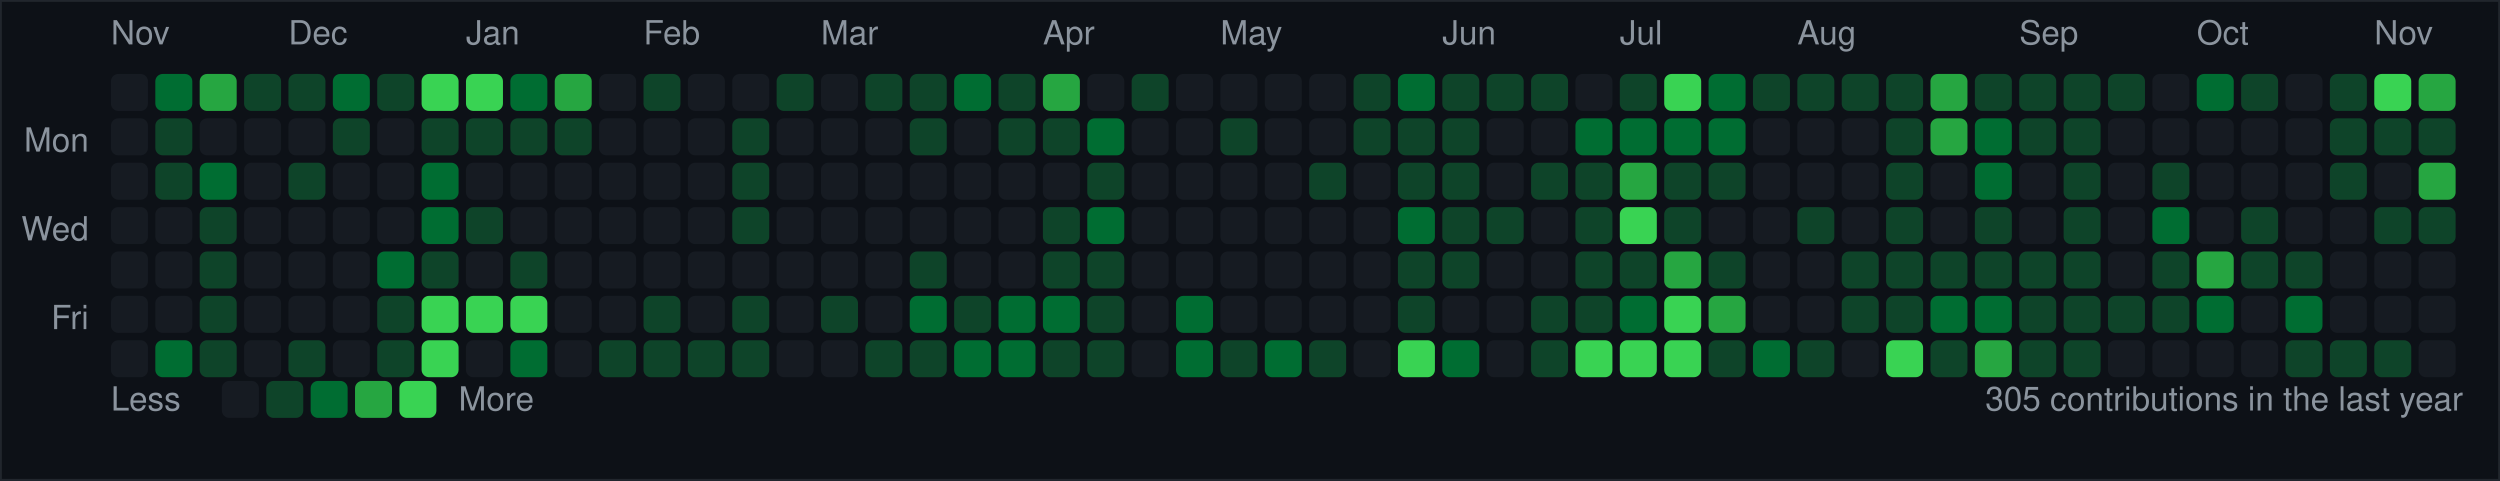
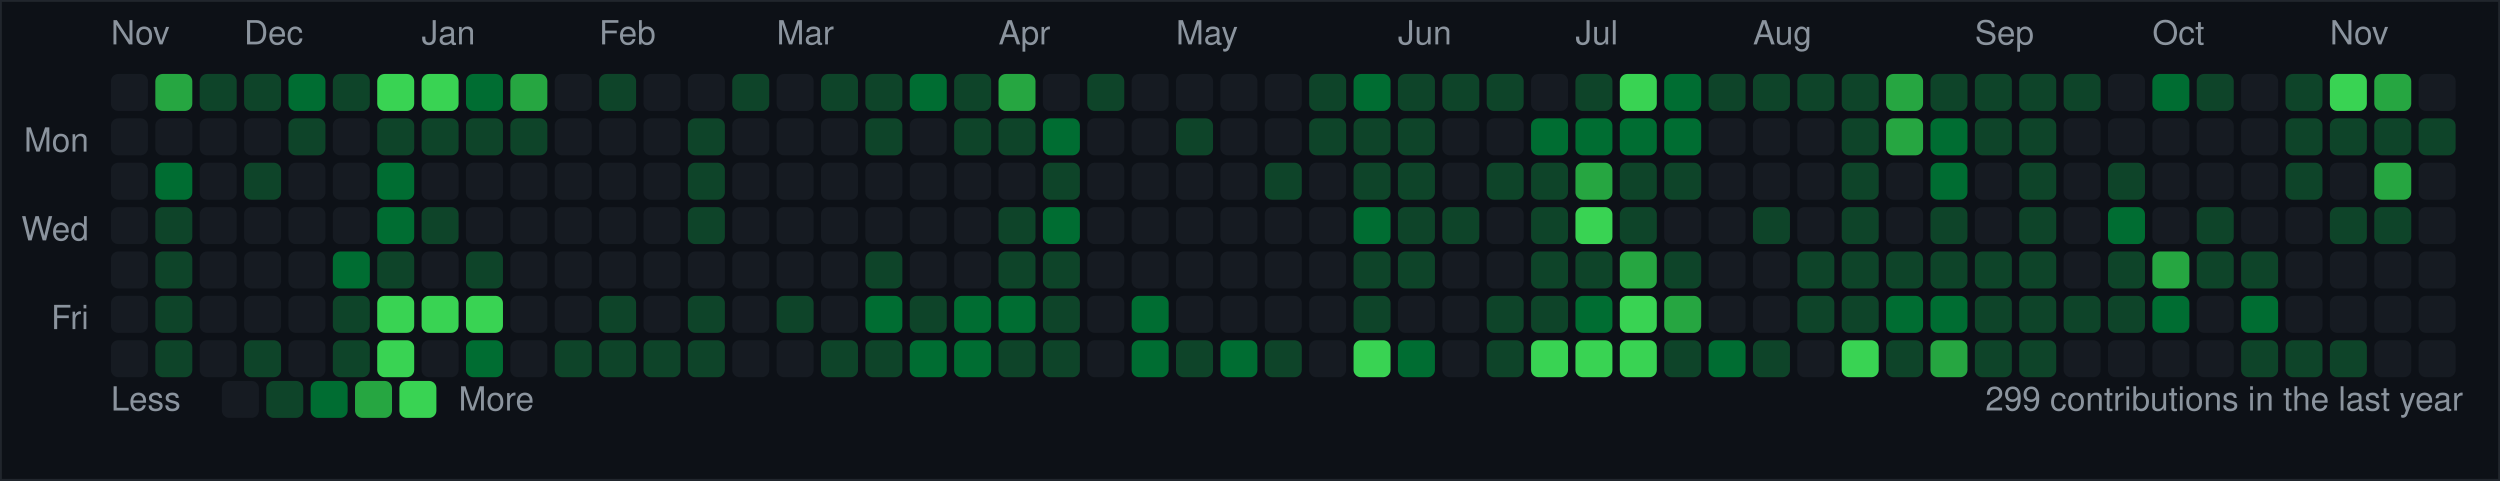
<svg xmlns="http://www.w3.org/2000/svg" width="676" height="130" viewBox="0 0 676 130" role="img" aria-label="cgycorey contribution graph">
  <rect width="676" height="130" fill="#0d1117" />
  <text x="24" y="41" font-size="9" text-anchor="end" fill="#8b949e" font-family="-apple-system,BlinkMacSystemFont,Segoe UI,Helvetica,Arial,sans-serif">Mon</text>
  <text x="24" y="65" font-size="9" text-anchor="end" fill="#8b949e" font-family="-apple-system,BlinkMacSystemFont,Segoe UI,Helvetica,Arial,sans-serif">Wed</text>
  <text x="24" y="89" font-size="9" text-anchor="end" fill="#8b949e" font-family="-apple-system,BlinkMacSystemFont,Segoe UI,Helvetica,Arial,sans-serif">Fri</text>
  <rect x="30" y="20" width="10" height="10" rx="2" fill="#161b22" />
  <rect x="30" y="32" width="10" height="10" rx="2" fill="#161b22" />
  <rect x="30" y="44" width="10" height="10" rx="2" fill="#161b22" />
  <rect x="30" y="56" width="10" height="10" rx="2" fill="#161b22" />
  <rect x="30" y="68" width="10" height="10" rx="2" fill="#161b22" />
  <rect x="30" y="80" width="10" height="10" rx="2" fill="#161b22" />
  <rect x="30" y="92" width="10" height="10" rx="2" fill="#161b22" />
-   <rect x="42" y="20" width="10" height="10" rx="2" fill="#006d32" />
-   <rect x="42" y="32" width="10" height="10" rx="2" fill="#0e4429" />
-   <rect x="42" y="44" width="10" height="10" rx="2" fill="#0e4429" />
-   <rect x="42" y="56" width="10" height="10" rx="2" fill="#161b22" />
-   <rect x="42" y="68" width="10" height="10" rx="2" fill="#161b22" />
-   <rect x="42" y="80" width="10" height="10" rx="2" fill="#161b22" />
-   <rect x="42" y="92" width="10" height="10" rx="2" fill="#006d32" />
-   <rect x="54" y="20" width="10" height="10" rx="2" fill="#26a641" />
+   <rect x="42" y="20" width="10" height="10" rx="2" fill="#26a641" />
+   <rect x="42" y="32" width="10" height="10" rx="2" fill="#161b22" />
+   <rect x="42" y="44" width="10" height="10" rx="2" fill="#006d32" />
+   <rect x="42" y="56" width="10" height="10" rx="2" fill="#0e4429" />
+   <rect x="42" y="68" width="10" height="10" rx="2" fill="#0e4429" />
+   <rect x="42" y="80" width="10" height="10" rx="2" fill="#0e4429" />
+   <rect x="42" y="92" width="10" height="10" rx="2" fill="#0e4429" />
+   <rect x="54" y="20" width="10" height="10" rx="2" fill="#0e4429" />
  <rect x="54" y="32" width="10" height="10" rx="2" fill="#161b22" />
-   <rect x="54" y="44" width="10" height="10" rx="2" fill="#006d32" />
-   <rect x="54" y="56" width="10" height="10" rx="2" fill="#0e4429" />
-   <rect x="54" y="68" width="10" height="10" rx="2" fill="#0e4429" />
-   <rect x="54" y="80" width="10" height="10" rx="2" fill="#0e4429" />
-   <rect x="54" y="92" width="10" height="10" rx="2" fill="#0e4429" />
+   <rect x="54" y="44" width="10" height="10" rx="2" fill="#161b22" />
+   <rect x="54" y="56" width="10" height="10" rx="2" fill="#161b22" />
+   <rect x="54" y="68" width="10" height="10" rx="2" fill="#161b22" />
+   <rect x="54" y="80" width="10" height="10" rx="2" fill="#161b22" />
+   <rect x="54" y="92" width="10" height="10" rx="2" fill="#161b22" />
  <rect x="66" y="20" width="10" height="10" rx="2" fill="#0e4429" />
  <rect x="66" y="32" width="10" height="10" rx="2" fill="#161b22" />
-   <rect x="66" y="44" width="10" height="10" rx="2" fill="#161b22" />
+   <rect x="66" y="44" width="10" height="10" rx="2" fill="#0e4429" />
  <rect x="66" y="56" width="10" height="10" rx="2" fill="#161b22" />
  <rect x="66" y="68" width="10" height="10" rx="2" fill="#161b22" />
  <rect x="66" y="80" width="10" height="10" rx="2" fill="#161b22" />
-   <rect x="66" y="92" width="10" height="10" rx="2" fill="#161b22" />
-   <rect x="78" y="20" width="10" height="10" rx="2" fill="#0e4429" />
-   <rect x="78" y="32" width="10" height="10" rx="2" fill="#161b22" />
-   <rect x="78" y="44" width="10" height="10" rx="2" fill="#0e4429" />
+   <rect x="66" y="92" width="10" height="10" rx="2" fill="#0e4429" />
+   <rect x="78" y="20" width="10" height="10" rx="2" fill="#006d32" />
+   <rect x="78" y="32" width="10" height="10" rx="2" fill="#0e4429" />
+   <rect x="78" y="44" width="10" height="10" rx="2" fill="#161b22" />
  <rect x="78" y="56" width="10" height="10" rx="2" fill="#161b22" />
  <rect x="78" y="68" width="10" height="10" rx="2" fill="#161b22" />
  <rect x="78" y="80" width="10" height="10" rx="2" fill="#161b22" />
-   <rect x="78" y="92" width="10" height="10" rx="2" fill="#0e4429" />
-   <rect x="90" y="20" width="10" height="10" rx="2" fill="#006d32" />
-   <rect x="90" y="32" width="10" height="10" rx="2" fill="#0e4429" />
+   <rect x="78" y="92" width="10" height="10" rx="2" fill="#161b22" />
+   <rect x="90" y="20" width="10" height="10" rx="2" fill="#0e4429" />
+   <rect x="90" y="32" width="10" height="10" rx="2" fill="#161b22" />
  <rect x="90" y="44" width="10" height="10" rx="2" fill="#161b22" />
  <rect x="90" y="56" width="10" height="10" rx="2" fill="#161b22" />
-   <rect x="90" y="68" width="10" height="10" rx="2" fill="#161b22" />
-   <rect x="90" y="80" width="10" height="10" rx="2" fill="#161b22" />
-   <rect x="90" y="92" width="10" height="10" rx="2" fill="#161b22" />
-   <rect x="102" y="20" width="10" height="10" rx="2" fill="#0e4429" />
-   <rect x="102" y="32" width="10" height="10" rx="2" fill="#161b22" />
-   <rect x="102" y="44" width="10" height="10" rx="2" fill="#161b22" />
-   <rect x="102" y="56" width="10" height="10" rx="2" fill="#161b22" />
-   <rect x="102" y="68" width="10" height="10" rx="2" fill="#006d32" />
-   <rect x="102" y="80" width="10" height="10" rx="2" fill="#0e4429" />
-   <rect x="102" y="92" width="10" height="10" rx="2" fill="#0e4429" />
+   <rect x="90" y="68" width="10" height="10" rx="2" fill="#006d32" />
+   <rect x="90" y="80" width="10" height="10" rx="2" fill="#0e4429" />
+   <rect x="90" y="92" width="10" height="10" rx="2" fill="#0e4429" />
+   <rect x="102" y="20" width="10" height="10" rx="2" fill="#39d353" />
+   <rect x="102" y="32" width="10" height="10" rx="2" fill="#0e4429" />
+   <rect x="102" y="44" width="10" height="10" rx="2" fill="#006d32" />
+   <rect x="102" y="56" width="10" height="10" rx="2" fill="#006d32" />
+   <rect x="102" y="68" width="10" height="10" rx="2" fill="#0e4429" />
+   <rect x="102" y="80" width="10" height="10" rx="2" fill="#39d353" />
+   <rect x="102" y="92" width="10" height="10" rx="2" fill="#39d353" />
  <rect x="114" y="20" width="10" height="10" rx="2" fill="#39d353" />
  <rect x="114" y="32" width="10" height="10" rx="2" fill="#0e4429" />
-   <rect x="114" y="44" width="10" height="10" rx="2" fill="#006d32" />
-   <rect x="114" y="56" width="10" height="10" rx="2" fill="#006d32" />
-   <rect x="114" y="68" width="10" height="10" rx="2" fill="#0e4429" />
+   <rect x="114" y="44" width="10" height="10" rx="2" fill="#161b22" />
+   <rect x="114" y="56" width="10" height="10" rx="2" fill="#0e4429" />
+   <rect x="114" y="68" width="10" height="10" rx="2" fill="#161b22" />
  <rect x="114" y="80" width="10" height="10" rx="2" fill="#39d353" />
-   <rect x="114" y="92" width="10" height="10" rx="2" fill="#39d353" />
-   <rect x="126" y="20" width="10" height="10" rx="2" fill="#39d353" />
+   <rect x="114" y="92" width="10" height="10" rx="2" fill="#161b22" />
+   <rect x="126" y="20" width="10" height="10" rx="2" fill="#006d32" />
  <rect x="126" y="32" width="10" height="10" rx="2" fill="#0e4429" />
  <rect x="126" y="44" width="10" height="10" rx="2" fill="#161b22" />
-   <rect x="126" y="56" width="10" height="10" rx="2" fill="#0e4429" />
-   <rect x="126" y="68" width="10" height="10" rx="2" fill="#161b22" />
+   <rect x="126" y="56" width="10" height="10" rx="2" fill="#161b22" />
+   <rect x="126" y="68" width="10" height="10" rx="2" fill="#0e4429" />
  <rect x="126" y="80" width="10" height="10" rx="2" fill="#39d353" />
-   <rect x="126" y="92" width="10" height="10" rx="2" fill="#161b22" />
-   <rect x="138" y="20" width="10" height="10" rx="2" fill="#006d32" />
+   <rect x="126" y="92" width="10" height="10" rx="2" fill="#006d32" />
+   <rect x="138" y="20" width="10" height="10" rx="2" fill="#26a641" />
  <rect x="138" y="32" width="10" height="10" rx="2" fill="#0e4429" />
  <rect x="138" y="44" width="10" height="10" rx="2" fill="#161b22" />
  <rect x="138" y="56" width="10" height="10" rx="2" fill="#161b22" />
-   <rect x="138" y="68" width="10" height="10" rx="2" fill="#0e4429" />
-   <rect x="138" y="80" width="10" height="10" rx="2" fill="#39d353" />
-   <rect x="138" y="92" width="10" height="10" rx="2" fill="#006d32" />
-   <rect x="150" y="20" width="10" height="10" rx="2" fill="#26a641" />
-   <rect x="150" y="32" width="10" height="10" rx="2" fill="#0e4429" />
+   <rect x="138" y="68" width="10" height="10" rx="2" fill="#161b22" />
+   <rect x="138" y="80" width="10" height="10" rx="2" fill="#161b22" />
+   <rect x="138" y="92" width="10" height="10" rx="2" fill="#161b22" />
+   <rect x="150" y="20" width="10" height="10" rx="2" fill="#161b22" />
+   <rect x="150" y="32" width="10" height="10" rx="2" fill="#161b22" />
  <rect x="150" y="44" width="10" height="10" rx="2" fill="#161b22" />
  <rect x="150" y="56" width="10" height="10" rx="2" fill="#161b22" />
  <rect x="150" y="68" width="10" height="10" rx="2" fill="#161b22" />
  <rect x="150" y="80" width="10" height="10" rx="2" fill="#161b22" />
-   <rect x="150" y="92" width="10" height="10" rx="2" fill="#161b22" />
-   <rect x="162" y="20" width="10" height="10" rx="2" fill="#161b22" />
+   <rect x="150" y="92" width="10" height="10" rx="2" fill="#0e4429" />
+   <rect x="162" y="20" width="10" height="10" rx="2" fill="#0e4429" />
  <rect x="162" y="32" width="10" height="10" rx="2" fill="#161b22" />
  <rect x="162" y="44" width="10" height="10" rx="2" fill="#161b22" />
  <rect x="162" y="56" width="10" height="10" rx="2" fill="#161b22" />
  <rect x="162" y="68" width="10" height="10" rx="2" fill="#161b22" />
-   <rect x="162" y="80" width="10" height="10" rx="2" fill="#161b22" />
+   <rect x="162" y="80" width="10" height="10" rx="2" fill="#0e4429" />
  <rect x="162" y="92" width="10" height="10" rx="2" fill="#0e4429" />
-   <rect x="174" y="20" width="10" height="10" rx="2" fill="#0e4429" />
+   <rect x="174" y="20" width="10" height="10" rx="2" fill="#161b22" />
  <rect x="174" y="32" width="10" height="10" rx="2" fill="#161b22" />
  <rect x="174" y="44" width="10" height="10" rx="2" fill="#161b22" />
  <rect x="174" y="56" width="10" height="10" rx="2" fill="#161b22" />
  <rect x="174" y="68" width="10" height="10" rx="2" fill="#161b22" />
-   <rect x="174" y="80" width="10" height="10" rx="2" fill="#0e4429" />
+   <rect x="174" y="80" width="10" height="10" rx="2" fill="#161b22" />
  <rect x="174" y="92" width="10" height="10" rx="2" fill="#0e4429" />
  <rect x="186" y="20" width="10" height="10" rx="2" fill="#161b22" />
-   <rect x="186" y="32" width="10" height="10" rx="2" fill="#161b22" />
-   <rect x="186" y="44" width="10" height="10" rx="2" fill="#161b22" />
-   <rect x="186" y="56" width="10" height="10" rx="2" fill="#161b22" />
+   <rect x="186" y="32" width="10" height="10" rx="2" fill="#0e4429" />
+   <rect x="186" y="44" width="10" height="10" rx="2" fill="#0e4429" />
+   <rect x="186" y="56" width="10" height="10" rx="2" fill="#0e4429" />
  <rect x="186" y="68" width="10" height="10" rx="2" fill="#161b22" />
-   <rect x="186" y="80" width="10" height="10" rx="2" fill="#161b22" />
+   <rect x="186" y="80" width="10" height="10" rx="2" fill="#0e4429" />
  <rect x="186" y="92" width="10" height="10" rx="2" fill="#0e4429" />
-   <rect x="198" y="20" width="10" height="10" rx="2" fill="#161b22" />
-   <rect x="198" y="32" width="10" height="10" rx="2" fill="#0e4429" />
-   <rect x="198" y="44" width="10" height="10" rx="2" fill="#0e4429" />
-   <rect x="198" y="56" width="10" height="10" rx="2" fill="#0e4429" />
+   <rect x="198" y="20" width="10" height="10" rx="2" fill="#0e4429" />
+   <rect x="198" y="32" width="10" height="10" rx="2" fill="#161b22" />
+   <rect x="198" y="44" width="10" height="10" rx="2" fill="#161b22" />
+   <rect x="198" y="56" width="10" height="10" rx="2" fill="#161b22" />
  <rect x="198" y="68" width="10" height="10" rx="2" fill="#161b22" />
-   <rect x="198" y="80" width="10" height="10" rx="2" fill="#0e4429" />
-   <rect x="198" y="92" width="10" height="10" rx="2" fill="#0e4429" />
-   <rect x="210" y="20" width="10" height="10" rx="2" fill="#0e4429" />
+   <rect x="198" y="80" width="10" height="10" rx="2" fill="#161b22" />
+   <rect x="198" y="92" width="10" height="10" rx="2" fill="#161b22" />
+   <rect x="210" y="20" width="10" height="10" rx="2" fill="#161b22" />
  <rect x="210" y="32" width="10" height="10" rx="2" fill="#161b22" />
  <rect x="210" y="44" width="10" height="10" rx="2" fill="#161b22" />
  <rect x="210" y="56" width="10" height="10" rx="2" fill="#161b22" />
  <rect x="210" y="68" width="10" height="10" rx="2" fill="#161b22" />
-   <rect x="210" y="80" width="10" height="10" rx="2" fill="#161b22" />
+   <rect x="210" y="80" width="10" height="10" rx="2" fill="#0e4429" />
  <rect x="210" y="92" width="10" height="10" rx="2" fill="#161b22" />
-   <rect x="222" y="20" width="10" height="10" rx="2" fill="#161b22" />
+   <rect x="222" y="20" width="10" height="10" rx="2" fill="#0e4429" />
  <rect x="222" y="32" width="10" height="10" rx="2" fill="#161b22" />
  <rect x="222" y="44" width="10" height="10" rx="2" fill="#161b22" />
  <rect x="222" y="56" width="10" height="10" rx="2" fill="#161b22" />
  <rect x="222" y="68" width="10" height="10" rx="2" fill="#161b22" />
-   <rect x="222" y="80" width="10" height="10" rx="2" fill="#0e4429" />
-   <rect x="222" y="92" width="10" height="10" rx="2" fill="#161b22" />
+   <rect x="222" y="80" width="10" height="10" rx="2" fill="#161b22" />
+   <rect x="222" y="92" width="10" height="10" rx="2" fill="#0e4429" />
  <rect x="234" y="20" width="10" height="10" rx="2" fill="#0e4429" />
-   <rect x="234" y="32" width="10" height="10" rx="2" fill="#161b22" />
+   <rect x="234" y="32" width="10" height="10" rx="2" fill="#0e4429" />
  <rect x="234" y="44" width="10" height="10" rx="2" fill="#161b22" />
  <rect x="234" y="56" width="10" height="10" rx="2" fill="#161b22" />
-   <rect x="234" y="68" width="10" height="10" rx="2" fill="#161b22" />
-   <rect x="234" y="80" width="10" height="10" rx="2" fill="#161b22" />
+   <rect x="234" y="68" width="10" height="10" rx="2" fill="#0e4429" />
+   <rect x="234" y="80" width="10" height="10" rx="2" fill="#006d32" />
  <rect x="234" y="92" width="10" height="10" rx="2" fill="#0e4429" />
-   <rect x="246" y="20" width="10" height="10" rx="2" fill="#0e4429" />
-   <rect x="246" y="32" width="10" height="10" rx="2" fill="#0e4429" />
+   <rect x="246" y="20" width="10" height="10" rx="2" fill="#006d32" />
+   <rect x="246" y="32" width="10" height="10" rx="2" fill="#161b22" />
  <rect x="246" y="44" width="10" height="10" rx="2" fill="#161b22" />
  <rect x="246" y="56" width="10" height="10" rx="2" fill="#161b22" />
-   <rect x="246" y="68" width="10" height="10" rx="2" fill="#0e4429" />
-   <rect x="246" y="80" width="10" height="10" rx="2" fill="#006d32" />
-   <rect x="246" y="92" width="10" height="10" rx="2" fill="#0e4429" />
-   <rect x="258" y="20" width="10" height="10" rx="2" fill="#006d32" />
-   <rect x="258" y="32" width="10" height="10" rx="2" fill="#161b22" />
+   <rect x="246" y="68" width="10" height="10" rx="2" fill="#161b22" />
+   <rect x="246" y="80" width="10" height="10" rx="2" fill="#0e4429" />
+   <rect x="246" y="92" width="10" height="10" rx="2" fill="#006d32" />
+   <rect x="258" y="20" width="10" height="10" rx="2" fill="#0e4429" />
+   <rect x="258" y="32" width="10" height="10" rx="2" fill="#0e4429" />
  <rect x="258" y="44" width="10" height="10" rx="2" fill="#161b22" />
  <rect x="258" y="56" width="10" height="10" rx="2" fill="#161b22" />
  <rect x="258" y="68" width="10" height="10" rx="2" fill="#161b22" />
-   <rect x="258" y="80" width="10" height="10" rx="2" fill="#0e4429" />
+   <rect x="258" y="80" width="10" height="10" rx="2" fill="#006d32" />
  <rect x="258" y="92" width="10" height="10" rx="2" fill="#006d32" />
-   <rect x="270" y="20" width="10" height="10" rx="2" fill="#0e4429" />
+   <rect x="270" y="20" width="10" height="10" rx="2" fill="#26a641" />
  <rect x="270" y="32" width="10" height="10" rx="2" fill="#0e4429" />
  <rect x="270" y="44" width="10" height="10" rx="2" fill="#161b22" />
-   <rect x="270" y="56" width="10" height="10" rx="2" fill="#161b22" />
-   <rect x="270" y="68" width="10" height="10" rx="2" fill="#161b22" />
+   <rect x="270" y="56" width="10" height="10" rx="2" fill="#0e4429" />
+   <rect x="270" y="68" width="10" height="10" rx="2" fill="#0e4429" />
  <rect x="270" y="80" width="10" height="10" rx="2" fill="#006d32" />
-   <rect x="270" y="92" width="10" height="10" rx="2" fill="#006d32" />
-   <rect x="282" y="20" width="10" height="10" rx="2" fill="#26a641" />
-   <rect x="282" y="32" width="10" height="10" rx="2" fill="#0e4429" />
-   <rect x="282" y="44" width="10" height="10" rx="2" fill="#161b22" />
-   <rect x="282" y="56" width="10" height="10" rx="2" fill="#0e4429" />
+   <rect x="270" y="92" width="10" height="10" rx="2" fill="#0e4429" />
+   <rect x="282" y="20" width="10" height="10" rx="2" fill="#161b22" />
+   <rect x="282" y="32" width="10" height="10" rx="2" fill="#006d32" />
+   <rect x="282" y="44" width="10" height="10" rx="2" fill="#0e4429" />
+   <rect x="282" y="56" width="10" height="10" rx="2" fill="#006d32" />
  <rect x="282" y="68" width="10" height="10" rx="2" fill="#0e4429" />
-   <rect x="282" y="80" width="10" height="10" rx="2" fill="#006d32" />
+   <rect x="282" y="80" width="10" height="10" rx="2" fill="#0e4429" />
  <rect x="282" y="92" width="10" height="10" rx="2" fill="#0e4429" />
-   <rect x="294" y="20" width="10" height="10" rx="2" fill="#161b22" />
-   <rect x="294" y="32" width="10" height="10" rx="2" fill="#006d32" />
-   <rect x="294" y="44" width="10" height="10" rx="2" fill="#0e4429" />
-   <rect x="294" y="56" width="10" height="10" rx="2" fill="#006d32" />
-   <rect x="294" y="68" width="10" height="10" rx="2" fill="#0e4429" />
-   <rect x="294" y="80" width="10" height="10" rx="2" fill="#0e4429" />
-   <rect x="294" y="92" width="10" height="10" rx="2" fill="#0e4429" />
-   <rect x="306" y="20" width="10" height="10" rx="2" fill="#0e4429" />
+   <rect x="294" y="20" width="10" height="10" rx="2" fill="#0e4429" />
+   <rect x="294" y="32" width="10" height="10" rx="2" fill="#161b22" />
+   <rect x="294" y="44" width="10" height="10" rx="2" fill="#161b22" />
+   <rect x="294" y="56" width="10" height="10" rx="2" fill="#161b22" />
+   <rect x="294" y="68" width="10" height="10" rx="2" fill="#161b22" />
+   <rect x="294" y="80" width="10" height="10" rx="2" fill="#161b22" />
+   <rect x="294" y="92" width="10" height="10" rx="2" fill="#161b22" />
+   <rect x="306" y="20" width="10" height="10" rx="2" fill="#161b22" />
  <rect x="306" y="32" width="10" height="10" rx="2" fill="#161b22" />
  <rect x="306" y="44" width="10" height="10" rx="2" fill="#161b22" />
  <rect x="306" y="56" width="10" height="10" rx="2" fill="#161b22" />
  <rect x="306" y="68" width="10" height="10" rx="2" fill="#161b22" />
-   <rect x="306" y="80" width="10" height="10" rx="2" fill="#161b22" />
-   <rect x="306" y="92" width="10" height="10" rx="2" fill="#161b22" />
+   <rect x="306" y="80" width="10" height="10" rx="2" fill="#006d32" />
+   <rect x="306" y="92" width="10" height="10" rx="2" fill="#006d32" />
  <rect x="318" y="20" width="10" height="10" rx="2" fill="#161b22" />
-   <rect x="318" y="32" width="10" height="10" rx="2" fill="#161b22" />
+   <rect x="318" y="32" width="10" height="10" rx="2" fill="#0e4429" />
  <rect x="318" y="44" width="10" height="10" rx="2" fill="#161b22" />
  <rect x="318" y="56" width="10" height="10" rx="2" fill="#161b22" />
  <rect x="318" y="68" width="10" height="10" rx="2" fill="#161b22" />
-   <rect x="318" y="80" width="10" height="10" rx="2" fill="#006d32" />
-   <rect x="318" y="92" width="10" height="10" rx="2" fill="#006d32" />
+   <rect x="318" y="80" width="10" height="10" rx="2" fill="#161b22" />
+   <rect x="318" y="92" width="10" height="10" rx="2" fill="#0e4429" />
  <rect x="330" y="20" width="10" height="10" rx="2" fill="#161b22" />
-   <rect x="330" y="32" width="10" height="10" rx="2" fill="#0e4429" />
+   <rect x="330" y="32" width="10" height="10" rx="2" fill="#161b22" />
  <rect x="330" y="44" width="10" height="10" rx="2" fill="#161b22" />
  <rect x="330" y="56" width="10" height="10" rx="2" fill="#161b22" />
  <rect x="330" y="68" width="10" height="10" rx="2" fill="#161b22" />
  <rect x="330" y="80" width="10" height="10" rx="2" fill="#161b22" />
-   <rect x="330" y="92" width="10" height="10" rx="2" fill="#0e4429" />
+   <rect x="330" y="92" width="10" height="10" rx="2" fill="#006d32" />
  <rect x="342" y="20" width="10" height="10" rx="2" fill="#161b22" />
  <rect x="342" y="32" width="10" height="10" rx="2" fill="#161b22" />
-   <rect x="342" y="44" width="10" height="10" rx="2" fill="#161b22" />
+   <rect x="342" y="44" width="10" height="10" rx="2" fill="#0e4429" />
  <rect x="342" y="56" width="10" height="10" rx="2" fill="#161b22" />
  <rect x="342" y="68" width="10" height="10" rx="2" fill="#161b22" />
  <rect x="342" y="80" width="10" height="10" rx="2" fill="#161b22" />
-   <rect x="342" y="92" width="10" height="10" rx="2" fill="#006d32" />
-   <rect x="354" y="20" width="10" height="10" rx="2" fill="#161b22" />
-   <rect x="354" y="32" width="10" height="10" rx="2" fill="#161b22" />
-   <rect x="354" y="44" width="10" height="10" rx="2" fill="#0e4429" />
+   <rect x="342" y="92" width="10" height="10" rx="2" fill="#0e4429" />
+   <rect x="354" y="20" width="10" height="10" rx="2" fill="#0e4429" />
+   <rect x="354" y="32" width="10" height="10" rx="2" fill="#0e4429" />
+   <rect x="354" y="44" width="10" height="10" rx="2" fill="#161b22" />
  <rect x="354" y="56" width="10" height="10" rx="2" fill="#161b22" />
  <rect x="354" y="68" width="10" height="10" rx="2" fill="#161b22" />
  <rect x="354" y="80" width="10" height="10" rx="2" fill="#161b22" />
-   <rect x="354" y="92" width="10" height="10" rx="2" fill="#0e4429" />
-   <rect x="366" y="20" width="10" height="10" rx="2" fill="#0e4429" />
+   <rect x="354" y="92" width="10" height="10" rx="2" fill="#161b22" />
+   <rect x="366" y="20" width="10" height="10" rx="2" fill="#006d32" />
  <rect x="366" y="32" width="10" height="10" rx="2" fill="#0e4429" />
-   <rect x="366" y="44" width="10" height="10" rx="2" fill="#161b22" />
-   <rect x="366" y="56" width="10" height="10" rx="2" fill="#161b22" />
-   <rect x="366" y="68" width="10" height="10" rx="2" fill="#161b22" />
-   <rect x="366" y="80" width="10" height="10" rx="2" fill="#161b22" />
-   <rect x="366" y="92" width="10" height="10" rx="2" fill="#161b22" />
-   <rect x="378" y="20" width="10" height="10" rx="2" fill="#006d32" />
+   <rect x="366" y="44" width="10" height="10" rx="2" fill="#0e4429" />
+   <rect x="366" y="56" width="10" height="10" rx="2" fill="#006d32" />
+   <rect x="366" y="68" width="10" height="10" rx="2" fill="#0e4429" />
+   <rect x="366" y="80" width="10" height="10" rx="2" fill="#0e4429" />
+   <rect x="366" y="92" width="10" height="10" rx="2" fill="#39d353" />
+   <rect x="378" y="20" width="10" height="10" rx="2" fill="#0e4429" />
  <rect x="378" y="32" width="10" height="10" rx="2" fill="#0e4429" />
  <rect x="378" y="44" width="10" height="10" rx="2" fill="#0e4429" />
-   <rect x="378" y="56" width="10" height="10" rx="2" fill="#006d32" />
+   <rect x="378" y="56" width="10" height="10" rx="2" fill="#0e4429" />
  <rect x="378" y="68" width="10" height="10" rx="2" fill="#0e4429" />
-   <rect x="378" y="80" width="10" height="10" rx="2" fill="#0e4429" />
-   <rect x="378" y="92" width="10" height="10" rx="2" fill="#39d353" />
+   <rect x="378" y="80" width="10" height="10" rx="2" fill="#161b22" />
+   <rect x="378" y="92" width="10" height="10" rx="2" fill="#006d32" />
  <rect x="390" y="20" width="10" height="10" rx="2" fill="#0e4429" />
-   <rect x="390" y="32" width="10" height="10" rx="2" fill="#0e4429" />
-   <rect x="390" y="44" width="10" height="10" rx="2" fill="#0e4429" />
+   <rect x="390" y="32" width="10" height="10" rx="2" fill="#161b22" />
+   <rect x="390" y="44" width="10" height="10" rx="2" fill="#161b22" />
  <rect x="390" y="56" width="10" height="10" rx="2" fill="#0e4429" />
-   <rect x="390" y="68" width="10" height="10" rx="2" fill="#0e4429" />
+   <rect x="390" y="68" width="10" height="10" rx="2" fill="#161b22" />
  <rect x="390" y="80" width="10" height="10" rx="2" fill="#161b22" />
-   <rect x="390" y="92" width="10" height="10" rx="2" fill="#006d32" />
+   <rect x="390" y="92" width="10" height="10" rx="2" fill="#161b22" />
  <rect x="402" y="20" width="10" height="10" rx="2" fill="#0e4429" />
  <rect x="402" y="32" width="10" height="10" rx="2" fill="#161b22" />
-   <rect x="402" y="44" width="10" height="10" rx="2" fill="#161b22" />
-   <rect x="402" y="56" width="10" height="10" rx="2" fill="#0e4429" />
+   <rect x="402" y="44" width="10" height="10" rx="2" fill="#0e4429" />
+   <rect x="402" y="56" width="10" height="10" rx="2" fill="#161b22" />
  <rect x="402" y="68" width="10" height="10" rx="2" fill="#161b22" />
-   <rect x="402" y="80" width="10" height="10" rx="2" fill="#161b22" />
-   <rect x="402" y="92" width="10" height="10" rx="2" fill="#161b22" />
-   <rect x="414" y="20" width="10" height="10" rx="2" fill="#0e4429" />
-   <rect x="414" y="32" width="10" height="10" rx="2" fill="#161b22" />
+   <rect x="402" y="80" width="10" height="10" rx="2" fill="#0e4429" />
+   <rect x="402" y="92" width="10" height="10" rx="2" fill="#0e4429" />
+   <rect x="414" y="20" width="10" height="10" rx="2" fill="#161b22" />
+   <rect x="414" y="32" width="10" height="10" rx="2" fill="#006d32" />
  <rect x="414" y="44" width="10" height="10" rx="2" fill="#0e4429" />
-   <rect x="414" y="56" width="10" height="10" rx="2" fill="#161b22" />
-   <rect x="414" y="68" width="10" height="10" rx="2" fill="#161b22" />
+   <rect x="414" y="56" width="10" height="10" rx="2" fill="#0e4429" />
+   <rect x="414" y="68" width="10" height="10" rx="2" fill="#0e4429" />
  <rect x="414" y="80" width="10" height="10" rx="2" fill="#0e4429" />
-   <rect x="414" y="92" width="10" height="10" rx="2" fill="#0e4429" />
-   <rect x="426" y="20" width="10" height="10" rx="2" fill="#161b22" />
+   <rect x="414" y="92" width="10" height="10" rx="2" fill="#39d353" />
+   <rect x="426" y="20" width="10" height="10" rx="2" fill="#0e4429" />
  <rect x="426" y="32" width="10" height="10" rx="2" fill="#006d32" />
-   <rect x="426" y="44" width="10" height="10" rx="2" fill="#0e4429" />
-   <rect x="426" y="56" width="10" height="10" rx="2" fill="#0e4429" />
+   <rect x="426" y="44" width="10" height="10" rx="2" fill="#26a641" />
+   <rect x="426" y="56" width="10" height="10" rx="2" fill="#39d353" />
  <rect x="426" y="68" width="10" height="10" rx="2" fill="#0e4429" />
-   <rect x="426" y="80" width="10" height="10" rx="2" fill="#0e4429" />
+   <rect x="426" y="80" width="10" height="10" rx="2" fill="#006d32" />
  <rect x="426" y="92" width="10" height="10" rx="2" fill="#39d353" />
-   <rect x="438" y="20" width="10" height="10" rx="2" fill="#0e4429" />
+   <rect x="438" y="20" width="10" height="10" rx="2" fill="#39d353" />
  <rect x="438" y="32" width="10" height="10" rx="2" fill="#006d32" />
-   <rect x="438" y="44" width="10" height="10" rx="2" fill="#26a641" />
-   <rect x="438" y="56" width="10" height="10" rx="2" fill="#39d353" />
-   <rect x="438" y="68" width="10" height="10" rx="2" fill="#0e4429" />
-   <rect x="438" y="80" width="10" height="10" rx="2" fill="#006d32" />
+   <rect x="438" y="44" width="10" height="10" rx="2" fill="#0e4429" />
+   <rect x="438" y="56" width="10" height="10" rx="2" fill="#0e4429" />
+   <rect x="438" y="68" width="10" height="10" rx="2" fill="#26a641" />
+   <rect x="438" y="80" width="10" height="10" rx="2" fill="#39d353" />
  <rect x="438" y="92" width="10" height="10" rx="2" fill="#39d353" />
-   <rect x="450" y="20" width="10" height="10" rx="2" fill="#39d353" />
+   <rect x="450" y="20" width="10" height="10" rx="2" fill="#006d32" />
  <rect x="450" y="32" width="10" height="10" rx="2" fill="#006d32" />
  <rect x="450" y="44" width="10" height="10" rx="2" fill="#0e4429" />
-   <rect x="450" y="56" width="10" height="10" rx="2" fill="#0e4429" />
-   <rect x="450" y="68" width="10" height="10" rx="2" fill="#26a641" />
-   <rect x="450" y="80" width="10" height="10" rx="2" fill="#39d353" />
-   <rect x="450" y="92" width="10" height="10" rx="2" fill="#39d353" />
-   <rect x="462" y="20" width="10" height="10" rx="2" fill="#006d32" />
-   <rect x="462" y="32" width="10" height="10" rx="2" fill="#006d32" />
-   <rect x="462" y="44" width="10" height="10" rx="2" fill="#0e4429" />
+   <rect x="450" y="56" width="10" height="10" rx="2" fill="#161b22" />
+   <rect x="450" y="68" width="10" height="10" rx="2" fill="#0e4429" />
+   <rect x="450" y="80" width="10" height="10" rx="2" fill="#26a641" />
+   <rect x="450" y="92" width="10" height="10" rx="2" fill="#0e4429" />
+   <rect x="462" y="20" width="10" height="10" rx="2" fill="#0e4429" />
+   <rect x="462" y="32" width="10" height="10" rx="2" fill="#161b22" />
+   <rect x="462" y="44" width="10" height="10" rx="2" fill="#161b22" />
  <rect x="462" y="56" width="10" height="10" rx="2" fill="#161b22" />
-   <rect x="462" y="68" width="10" height="10" rx="2" fill="#0e4429" />
-   <rect x="462" y="80" width="10" height="10" rx="2" fill="#26a641" />
-   <rect x="462" y="92" width="10" height="10" rx="2" fill="#0e4429" />
+   <rect x="462" y="68" width="10" height="10" rx="2" fill="#161b22" />
+   <rect x="462" y="80" width="10" height="10" rx="2" fill="#161b22" />
+   <rect x="462" y="92" width="10" height="10" rx="2" fill="#006d32" />
  <rect x="474" y="20" width="10" height="10" rx="2" fill="#0e4429" />
  <rect x="474" y="32" width="10" height="10" rx="2" fill="#161b22" />
  <rect x="474" y="44" width="10" height="10" rx="2" fill="#161b22" />
-   <rect x="474" y="56" width="10" height="10" rx="2" fill="#161b22" />
+   <rect x="474" y="56" width="10" height="10" rx="2" fill="#0e4429" />
  <rect x="474" y="68" width="10" height="10" rx="2" fill="#161b22" />
  <rect x="474" y="80" width="10" height="10" rx="2" fill="#161b22" />
-   <rect x="474" y="92" width="10" height="10" rx="2" fill="#006d32" />
+   <rect x="474" y="92" width="10" height="10" rx="2" fill="#0e4429" />
  <rect x="486" y="20" width="10" height="10" rx="2" fill="#0e4429" />
  <rect x="486" y="32" width="10" height="10" rx="2" fill="#161b22" />
  <rect x="486" y="44" width="10" height="10" rx="2" fill="#161b22" />
-   <rect x="486" y="56" width="10" height="10" rx="2" fill="#0e4429" />
-   <rect x="486" y="68" width="10" height="10" rx="2" fill="#161b22" />
-   <rect x="486" y="80" width="10" height="10" rx="2" fill="#161b22" />
-   <rect x="486" y="92" width="10" height="10" rx="2" fill="#0e4429" />
+   <rect x="486" y="56" width="10" height="10" rx="2" fill="#161b22" />
+   <rect x="486" y="68" width="10" height="10" rx="2" fill="#0e4429" />
+   <rect x="486" y="80" width="10" height="10" rx="2" fill="#0e4429" />
+   <rect x="486" y="92" width="10" height="10" rx="2" fill="#161b22" />
  <rect x="498" y="20" width="10" height="10" rx="2" fill="#0e4429" />
-   <rect x="498" y="32" width="10" height="10" rx="2" fill="#161b22" />
-   <rect x="498" y="44" width="10" height="10" rx="2" fill="#161b22" />
-   <rect x="498" y="56" width="10" height="10" rx="2" fill="#161b22" />
+   <rect x="498" y="32" width="10" height="10" rx="2" fill="#0e4429" />
+   <rect x="498" y="44" width="10" height="10" rx="2" fill="#0e4429" />
+   <rect x="498" y="56" width="10" height="10" rx="2" fill="#0e4429" />
  <rect x="498" y="68" width="10" height="10" rx="2" fill="#0e4429" />
  <rect x="498" y="80" width="10" height="10" rx="2" fill="#0e4429" />
-   <rect x="498" y="92" width="10" height="10" rx="2" fill="#161b22" />
-   <rect x="510" y="20" width="10" height="10" rx="2" fill="#0e4429" />
-   <rect x="510" y="32" width="10" height="10" rx="2" fill="#0e4429" />
-   <rect x="510" y="44" width="10" height="10" rx="2" fill="#0e4429" />
-   <rect x="510" y="56" width="10" height="10" rx="2" fill="#0e4429" />
+   <rect x="498" y="92" width="10" height="10" rx="2" fill="#39d353" />
+   <rect x="510" y="20" width="10" height="10" rx="2" fill="#26a641" />
+   <rect x="510" y="32" width="10" height="10" rx="2" fill="#26a641" />
+   <rect x="510" y="44" width="10" height="10" rx="2" fill="#161b22" />
+   <rect x="510" y="56" width="10" height="10" rx="2" fill="#161b22" />
  <rect x="510" y="68" width="10" height="10" rx="2" fill="#0e4429" />
-   <rect x="510" y="80" width="10" height="10" rx="2" fill="#0e4429" />
-   <rect x="510" y="92" width="10" height="10" rx="2" fill="#39d353" />
-   <rect x="522" y="20" width="10" height="10" rx="2" fill="#26a641" />
-   <rect x="522" y="32" width="10" height="10" rx="2" fill="#26a641" />
-   <rect x="522" y="44" width="10" height="10" rx="2" fill="#161b22" />
-   <rect x="522" y="56" width="10" height="10" rx="2" fill="#161b22" />
+   <rect x="510" y="80" width="10" height="10" rx="2" fill="#006d32" />
+   <rect x="510" y="92" width="10" height="10" rx="2" fill="#0e4429" />
+   <rect x="522" y="20" width="10" height="10" rx="2" fill="#0e4429" />
+   <rect x="522" y="32" width="10" height="10" rx="2" fill="#006d32" />
+   <rect x="522" y="44" width="10" height="10" rx="2" fill="#006d32" />
+   <rect x="522" y="56" width="10" height="10" rx="2" fill="#0e4429" />
  <rect x="522" y="68" width="10" height="10" rx="2" fill="#0e4429" />
  <rect x="522" y="80" width="10" height="10" rx="2" fill="#006d32" />
-   <rect x="522" y="92" width="10" height="10" rx="2" fill="#0e4429" />
+   <rect x="522" y="92" width="10" height="10" rx="2" fill="#26a641" />
  <rect x="534" y="20" width="10" height="10" rx="2" fill="#0e4429" />
-   <rect x="534" y="32" width="10" height="10" rx="2" fill="#006d32" />
-   <rect x="534" y="44" width="10" height="10" rx="2" fill="#006d32" />
-   <rect x="534" y="56" width="10" height="10" rx="2" fill="#0e4429" />
+   <rect x="534" y="32" width="10" height="10" rx="2" fill="#0e4429" />
+   <rect x="534" y="44" width="10" height="10" rx="2" fill="#161b22" />
+   <rect x="534" y="56" width="10" height="10" rx="2" fill="#161b22" />
  <rect x="534" y="68" width="10" height="10" rx="2" fill="#0e4429" />
-   <rect x="534" y="80" width="10" height="10" rx="2" fill="#006d32" />
-   <rect x="534" y="92" width="10" height="10" rx="2" fill="#26a641" />
+   <rect x="534" y="80" width="10" height="10" rx="2" fill="#0e4429" />
+   <rect x="534" y="92" width="10" height="10" rx="2" fill="#0e4429" />
  <rect x="546" y="20" width="10" height="10" rx="2" fill="#0e4429" />
  <rect x="546" y="32" width="10" height="10" rx="2" fill="#0e4429" />
-   <rect x="546" y="44" width="10" height="10" rx="2" fill="#161b22" />
-   <rect x="546" y="56" width="10" height="10" rx="2" fill="#161b22" />
+   <rect x="546" y="44" width="10" height="10" rx="2" fill="#0e4429" />
+   <rect x="546" y="56" width="10" height="10" rx="2" fill="#0e4429" />
  <rect x="546" y="68" width="10" height="10" rx="2" fill="#0e4429" />
  <rect x="546" y="80" width="10" height="10" rx="2" fill="#0e4429" />
  <rect x="546" y="92" width="10" height="10" rx="2" fill="#0e4429" />
  <rect x="558" y="20" width="10" height="10" rx="2" fill="#0e4429" />
-   <rect x="558" y="32" width="10" height="10" rx="2" fill="#0e4429" />
-   <rect x="558" y="44" width="10" height="10" rx="2" fill="#0e4429" />
-   <rect x="558" y="56" width="10" height="10" rx="2" fill="#0e4429" />
-   <rect x="558" y="68" width="10" height="10" rx="2" fill="#0e4429" />
+   <rect x="558" y="32" width="10" height="10" rx="2" fill="#161b22" />
+   <rect x="558" y="44" width="10" height="10" rx="2" fill="#161b22" />
+   <rect x="558" y="56" width="10" height="10" rx="2" fill="#161b22" />
+   <rect x="558" y="68" width="10" height="10" rx="2" fill="#161b22" />
  <rect x="558" y="80" width="10" height="10" rx="2" fill="#0e4429" />
-   <rect x="558" y="92" width="10" height="10" rx="2" fill="#0e4429" />
-   <rect x="570" y="20" width="10" height="10" rx="2" fill="#0e4429" />
+   <rect x="558" y="92" width="10" height="10" rx="2" fill="#161b22" />
+   <rect x="570" y="20" width="10" height="10" rx="2" fill="#161b22" />
  <rect x="570" y="32" width="10" height="10" rx="2" fill="#161b22" />
-   <rect x="570" y="44" width="10" height="10" rx="2" fill="#161b22" />
-   <rect x="570" y="56" width="10" height="10" rx="2" fill="#161b22" />
-   <rect x="570" y="68" width="10" height="10" rx="2" fill="#161b22" />
+   <rect x="570" y="44" width="10" height="10" rx="2" fill="#0e4429" />
+   <rect x="570" y="56" width="10" height="10" rx="2" fill="#006d32" />
+   <rect x="570" y="68" width="10" height="10" rx="2" fill="#0e4429" />
  <rect x="570" y="80" width="10" height="10" rx="2" fill="#0e4429" />
  <rect x="570" y="92" width="10" height="10" rx="2" fill="#161b22" />
-   <rect x="582" y="20" width="10" height="10" rx="2" fill="#161b22" />
+   <rect x="582" y="20" width="10" height="10" rx="2" fill="#006d32" />
  <rect x="582" y="32" width="10" height="10" rx="2" fill="#161b22" />
-   <rect x="582" y="44" width="10" height="10" rx="2" fill="#0e4429" />
-   <rect x="582" y="56" width="10" height="10" rx="2" fill="#006d32" />
-   <rect x="582" y="68" width="10" height="10" rx="2" fill="#0e4429" />
-   <rect x="582" y="80" width="10" height="10" rx="2" fill="#0e4429" />
+   <rect x="582" y="44" width="10" height="10" rx="2" fill="#161b22" />
+   <rect x="582" y="56" width="10" height="10" rx="2" fill="#161b22" />
+   <rect x="582" y="68" width="10" height="10" rx="2" fill="#26a641" />
+   <rect x="582" y="80" width="10" height="10" rx="2" fill="#006d32" />
  <rect x="582" y="92" width="10" height="10" rx="2" fill="#161b22" />
-   <rect x="594" y="20" width="10" height="10" rx="2" fill="#006d32" />
+   <rect x="594" y="20" width="10" height="10" rx="2" fill="#0e4429" />
  <rect x="594" y="32" width="10" height="10" rx="2" fill="#161b22" />
  <rect x="594" y="44" width="10" height="10" rx="2" fill="#161b22" />
-   <rect x="594" y="56" width="10" height="10" rx="2" fill="#161b22" />
-   <rect x="594" y="68" width="10" height="10" rx="2" fill="#26a641" />
-   <rect x="594" y="80" width="10" height="10" rx="2" fill="#006d32" />
+   <rect x="594" y="56" width="10" height="10" rx="2" fill="#0e4429" />
+   <rect x="594" y="68" width="10" height="10" rx="2" fill="#0e4429" />
+   <rect x="594" y="80" width="10" height="10" rx="2" fill="#161b22" />
  <rect x="594" y="92" width="10" height="10" rx="2" fill="#161b22" />
-   <rect x="606" y="20" width="10" height="10" rx="2" fill="#0e4429" />
+   <rect x="606" y="20" width="10" height="10" rx="2" fill="#161b22" />
  <rect x="606" y="32" width="10" height="10" rx="2" fill="#161b22" />
  <rect x="606" y="44" width="10" height="10" rx="2" fill="#161b22" />
-   <rect x="606" y="56" width="10" height="10" rx="2" fill="#0e4429" />
+   <rect x="606" y="56" width="10" height="10" rx="2" fill="#161b22" />
  <rect x="606" y="68" width="10" height="10" rx="2" fill="#0e4429" />
-   <rect x="606" y="80" width="10" height="10" rx="2" fill="#161b22" />
-   <rect x="606" y="92" width="10" height="10" rx="2" fill="#161b22" />
-   <rect x="618" y="20" width="10" height="10" rx="2" fill="#161b22" />
-   <rect x="618" y="32" width="10" height="10" rx="2" fill="#161b22" />
-   <rect x="618" y="44" width="10" height="10" rx="2" fill="#161b22" />
+   <rect x="606" y="80" width="10" height="10" rx="2" fill="#006d32" />
+   <rect x="606" y="92" width="10" height="10" rx="2" fill="#0e4429" />
+   <rect x="618" y="20" width="10" height="10" rx="2" fill="#0e4429" />
+   <rect x="618" y="32" width="10" height="10" rx="2" fill="#0e4429" />
+   <rect x="618" y="44" width="10" height="10" rx="2" fill="#0e4429" />
  <rect x="618" y="56" width="10" height="10" rx="2" fill="#161b22" />
-   <rect x="618" y="68" width="10" height="10" rx="2" fill="#0e4429" />
-   <rect x="618" y="80" width="10" height="10" rx="2" fill="#006d32" />
+   <rect x="618" y="68" width="10" height="10" rx="2" fill="#161b22" />
+   <rect x="618" y="80" width="10" height="10" rx="2" fill="#161b22" />
  <rect x="618" y="92" width="10" height="10" rx="2" fill="#0e4429" />
-   <rect x="630" y="20" width="10" height="10" rx="2" fill="#0e4429" />
+   <rect x="630" y="20" width="10" height="10" rx="2" fill="#39d353" />
  <rect x="630" y="32" width="10" height="10" rx="2" fill="#0e4429" />
-   <rect x="630" y="44" width="10" height="10" rx="2" fill="#0e4429" />
-   <rect x="630" y="56" width="10" height="10" rx="2" fill="#161b22" />
+   <rect x="630" y="44" width="10" height="10" rx="2" fill="#161b22" />
+   <rect x="630" y="56" width="10" height="10" rx="2" fill="#0e4429" />
  <rect x="630" y="68" width="10" height="10" rx="2" fill="#161b22" />
  <rect x="630" y="80" width="10" height="10" rx="2" fill="#161b22" />
  <rect x="630" y="92" width="10" height="10" rx="2" fill="#0e4429" />
-   <rect x="642" y="20" width="10" height="10" rx="2" fill="#39d353" />
+   <rect x="642" y="20" width="10" height="10" rx="2" fill="#26a641" />
  <rect x="642" y="32" width="10" height="10" rx="2" fill="#0e4429" />
-   <rect x="642" y="44" width="10" height="10" rx="2" fill="#161b22" />
+   <rect x="642" y="44" width="10" height="10" rx="2" fill="#26a641" />
  <rect x="642" y="56" width="10" height="10" rx="2" fill="#0e4429" />
  <rect x="642" y="68" width="10" height="10" rx="2" fill="#161b22" />
  <rect x="642" y="80" width="10" height="10" rx="2" fill="#161b22" />
-   <rect x="642" y="92" width="10" height="10" rx="2" fill="#0e4429" />
-   <rect x="654" y="20" width="10" height="10" rx="2" fill="#26a641" />
+   <rect x="642" y="92" width="10" height="10" rx="2" fill="#161b22" />
+   <rect x="654" y="20" width="10" height="10" rx="2" fill="#161b22" />
  <rect x="654" y="32" width="10" height="10" rx="2" fill="#0e4429" />
-   <rect x="654" y="44" width="10" height="10" rx="2" fill="#26a641" />
-   <rect x="654" y="56" width="10" height="10" rx="2" fill="#0e4429" />
+   <rect x="654" y="44" width="10" height="10" rx="2" fill="#161b22" />
+   <rect x="654" y="56" width="10" height="10" rx="2" fill="#161b22" />
  <rect x="654" y="68" width="10" height="10" rx="2" fill="#161b22" />
  <rect x="654" y="80" width="10" height="10" rx="2" fill="#161b22" />
  <rect x="654" y="92" width="10" height="10" rx="2" fill="#161b22" />
  <text x="30" y="111" font-size="9" fill="#8b949e" font-family="-apple-system,BlinkMacSystemFont,Segoe UI,Helvetica,Arial,sans-serif">Less</text>
  <rect x="60" y="103" width="10" height="10" rx="2" fill="#161b22" />
  <rect x="72" y="103" width="10" height="10" rx="2" fill="#0e4429" />
  <rect x="84" y="103" width="10" height="10" rx="2" fill="#006d32" />
  <rect x="96" y="103" width="10" height="10" rx="2" fill="#26a641" />
  <rect x="108" y="103" width="10" height="10" rx="2" fill="#39d353" />
  <text x="124" y="111" font-size="9" fill="#8b949e" font-family="-apple-system,BlinkMacSystemFont,Segoe UI,Helvetica,Arial,sans-serif">More</text>
-   <text x="666" y="111" font-size="9" text-anchor="end" fill="#8b949e" font-family="-apple-system,BlinkMacSystemFont,Segoe UI,Helvetica,Arial,sans-serif">305 contributions in the last year</text>
+   <text x="666" y="111" font-size="9" text-anchor="end" fill="#8b949e" font-family="-apple-system,BlinkMacSystemFont,Segoe UI,Helvetica,Arial,sans-serif">299 contributions in the last year</text>
  <rect width="676" height="130" fill="none" stroke="#21262d" stroke-width="1" />
  <text x="30" y="12" font-size="9" fill="#8b949e" font-family="-apple-system,BlinkMacSystemFont,Segoe UI,Helvetica,Arial,sans-serif">Nov</text>
-   <text x="78" y="12" font-size="9" fill="#8b949e" font-family="-apple-system,BlinkMacSystemFont,Segoe UI,Helvetica,Arial,sans-serif">Dec</text>
-   <text x="126" y="12" font-size="9" fill="#8b949e" font-family="-apple-system,BlinkMacSystemFont,Segoe UI,Helvetica,Arial,sans-serif">Jan</text>
-   <text x="174" y="12" font-size="9" fill="#8b949e" font-family="-apple-system,BlinkMacSystemFont,Segoe UI,Helvetica,Arial,sans-serif">Feb</text>
-   <text x="222" y="12" font-size="9" fill="#8b949e" font-family="-apple-system,BlinkMacSystemFont,Segoe UI,Helvetica,Arial,sans-serif">Mar</text>
-   <text x="282" y="12" font-size="9" fill="#8b949e" font-family="-apple-system,BlinkMacSystemFont,Segoe UI,Helvetica,Arial,sans-serif">Apr</text>
-   <text x="330" y="12" font-size="9" fill="#8b949e" font-family="-apple-system,BlinkMacSystemFont,Segoe UI,Helvetica,Arial,sans-serif">May</text>
-   <text x="390" y="12" font-size="9" fill="#8b949e" font-family="-apple-system,BlinkMacSystemFont,Segoe UI,Helvetica,Arial,sans-serif">Jun</text>
-   <text x="438" y="12" font-size="9" fill="#8b949e" font-family="-apple-system,BlinkMacSystemFont,Segoe UI,Helvetica,Arial,sans-serif">Jul</text>
-   <text x="486" y="12" font-size="9" fill="#8b949e" font-family="-apple-system,BlinkMacSystemFont,Segoe UI,Helvetica,Arial,sans-serif">Aug</text>
-   <text x="546" y="12" font-size="9" fill="#8b949e" font-family="-apple-system,BlinkMacSystemFont,Segoe UI,Helvetica,Arial,sans-serif">Sep</text>
-   <text x="594" y="12" font-size="9" fill="#8b949e" font-family="-apple-system,BlinkMacSystemFont,Segoe UI,Helvetica,Arial,sans-serif">Oct</text>
-   <text x="642" y="12" font-size="9" fill="#8b949e" font-family="-apple-system,BlinkMacSystemFont,Segoe UI,Helvetica,Arial,sans-serif">Nov</text>
+   <text x="66" y="12" font-size="9" fill="#8b949e" font-family="-apple-system,BlinkMacSystemFont,Segoe UI,Helvetica,Arial,sans-serif">Dec</text>
+   <text x="114" y="12" font-size="9" fill="#8b949e" font-family="-apple-system,BlinkMacSystemFont,Segoe UI,Helvetica,Arial,sans-serif">Jan</text>
+   <text x="162" y="12" font-size="9" fill="#8b949e" font-family="-apple-system,BlinkMacSystemFont,Segoe UI,Helvetica,Arial,sans-serif">Feb</text>
+   <text x="210" y="12" font-size="9" fill="#8b949e" font-family="-apple-system,BlinkMacSystemFont,Segoe UI,Helvetica,Arial,sans-serif">Mar</text>
+   <text x="270" y="12" font-size="9" fill="#8b949e" font-family="-apple-system,BlinkMacSystemFont,Segoe UI,Helvetica,Arial,sans-serif">Apr</text>
+   <text x="318" y="12" font-size="9" fill="#8b949e" font-family="-apple-system,BlinkMacSystemFont,Segoe UI,Helvetica,Arial,sans-serif">May</text>
+   <text x="378" y="12" font-size="9" fill="#8b949e" font-family="-apple-system,BlinkMacSystemFont,Segoe UI,Helvetica,Arial,sans-serif">Jun</text>
+   <text x="426" y="12" font-size="9" fill="#8b949e" font-family="-apple-system,BlinkMacSystemFont,Segoe UI,Helvetica,Arial,sans-serif">Jul</text>
+   <text x="474" y="12" font-size="9" fill="#8b949e" font-family="-apple-system,BlinkMacSystemFont,Segoe UI,Helvetica,Arial,sans-serif">Aug</text>
+   <text x="534" y="12" font-size="9" fill="#8b949e" font-family="-apple-system,BlinkMacSystemFont,Segoe UI,Helvetica,Arial,sans-serif">Sep</text>
+   <text x="582" y="12" font-size="9" fill="#8b949e" font-family="-apple-system,BlinkMacSystemFont,Segoe UI,Helvetica,Arial,sans-serif">Oct</text>
+   <text x="630" y="12" font-size="9" fill="#8b949e" font-family="-apple-system,BlinkMacSystemFont,Segoe UI,Helvetica,Arial,sans-serif">Nov</text>
</svg>
